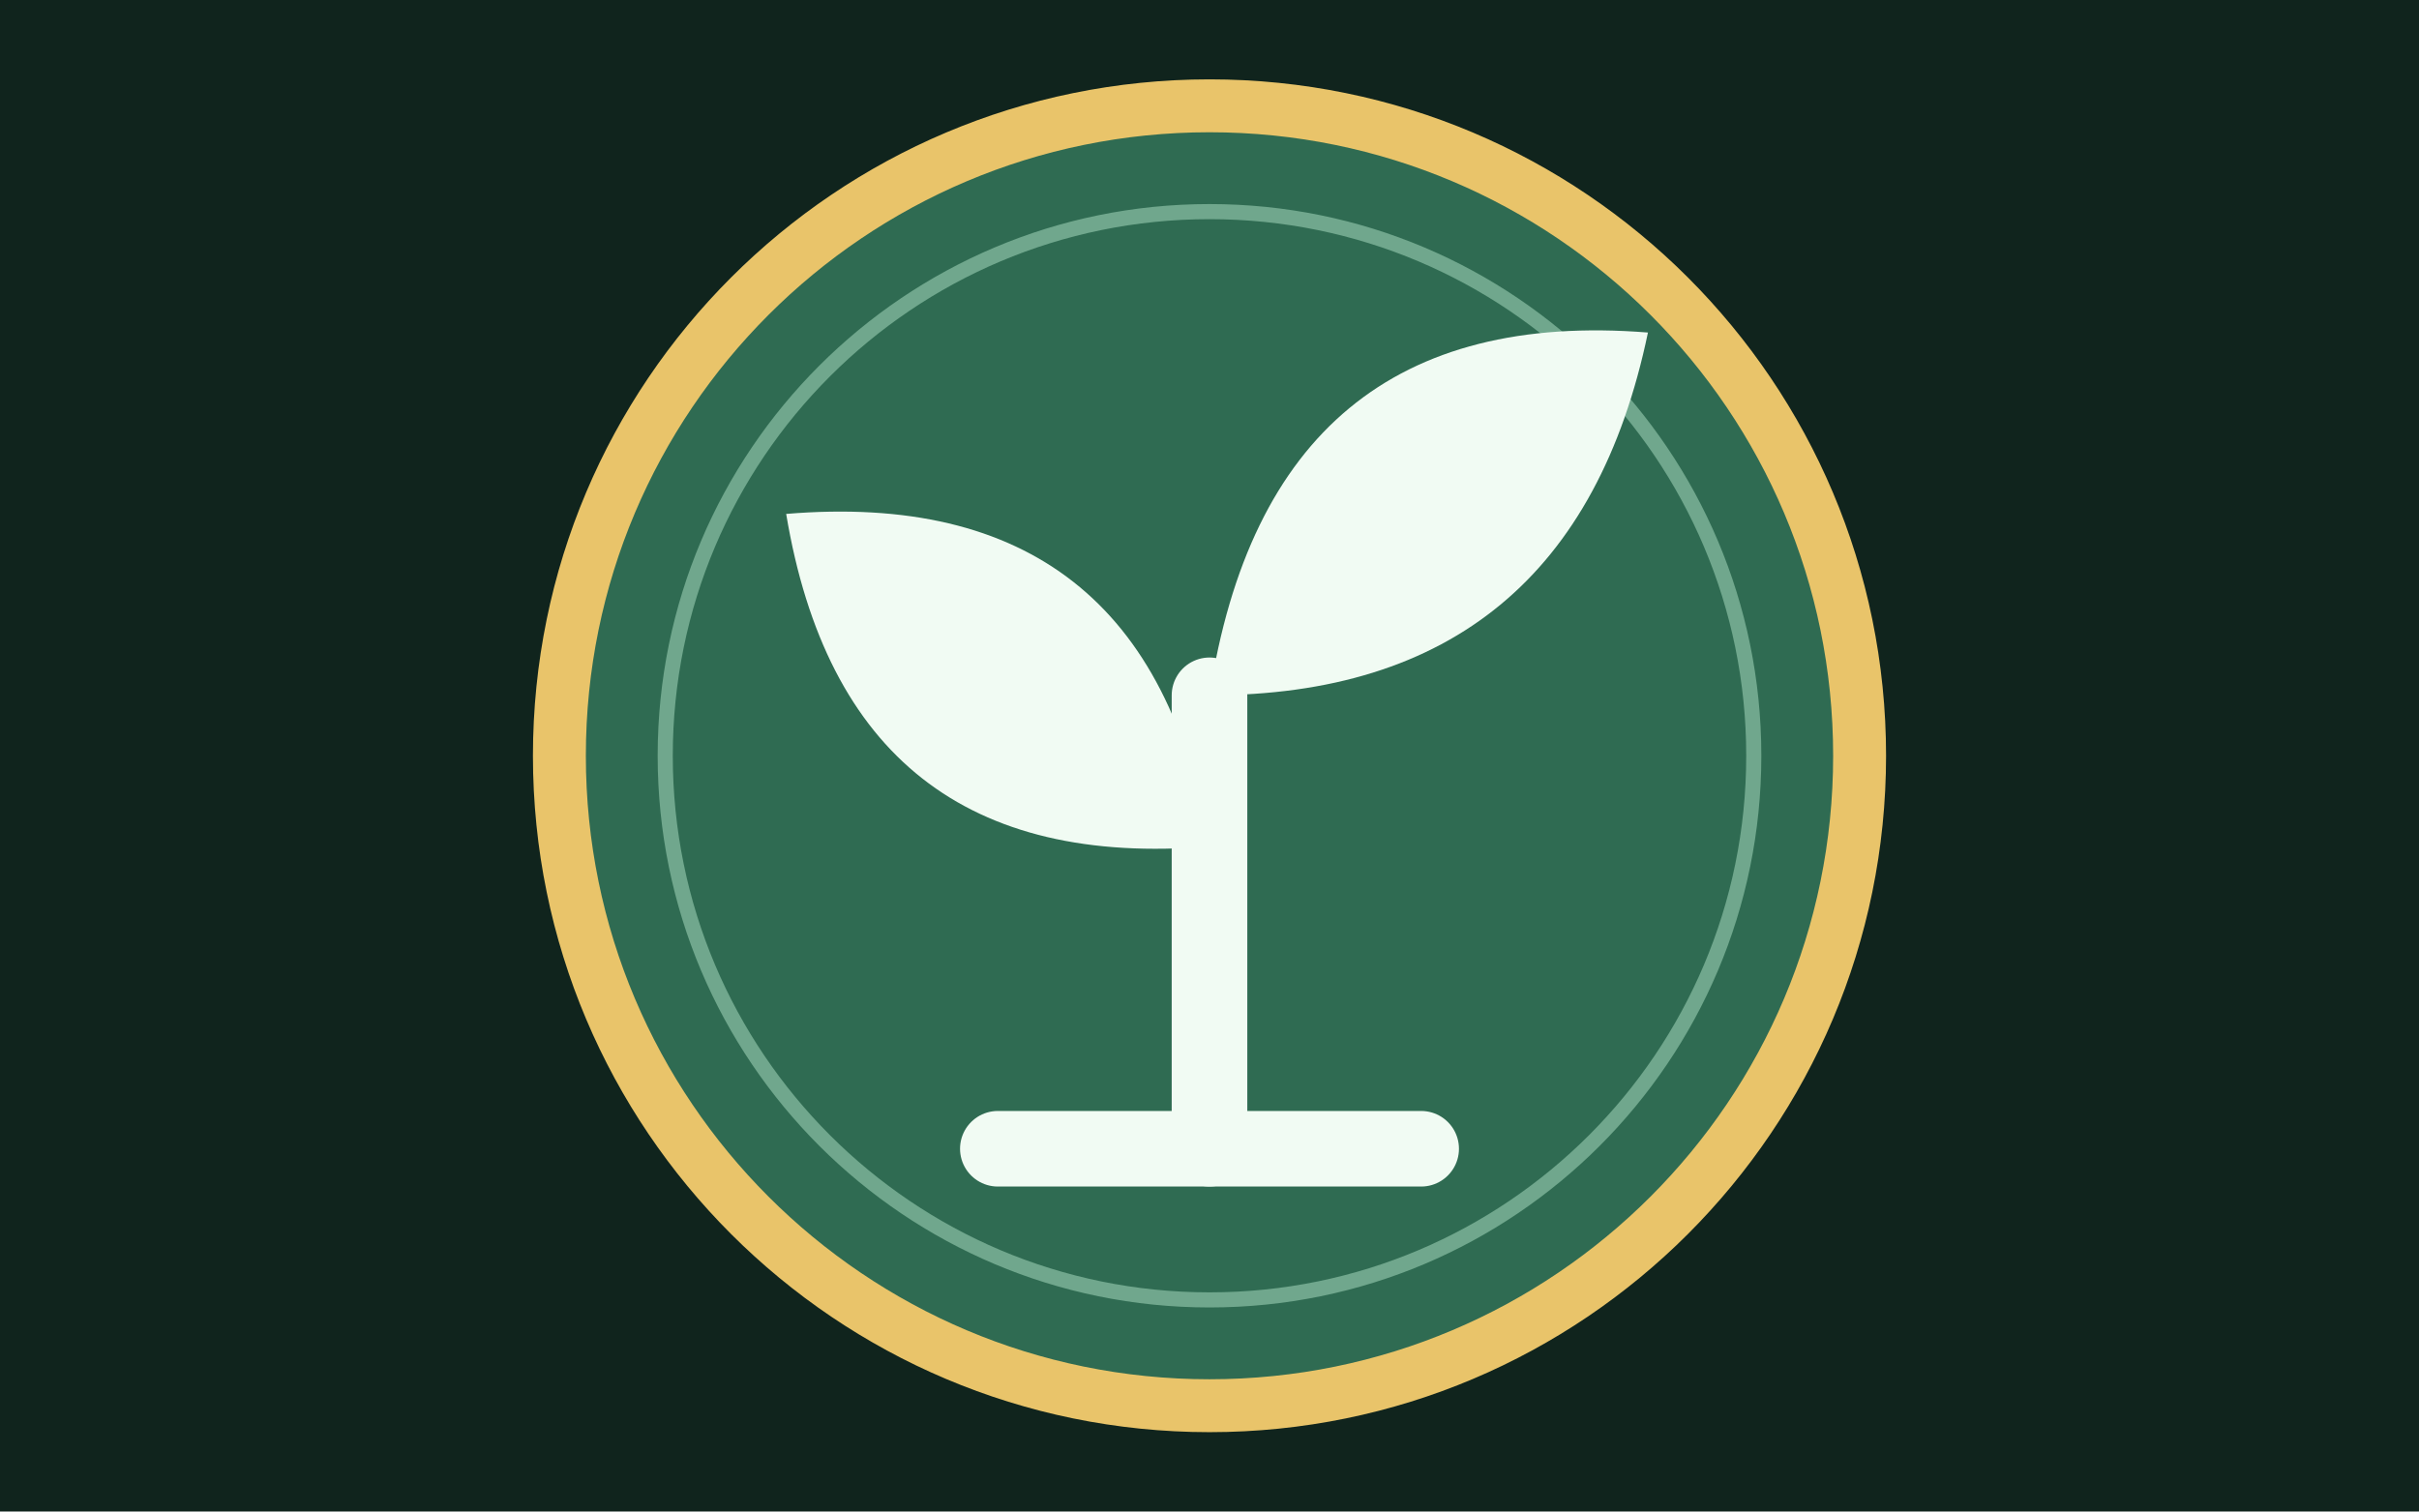
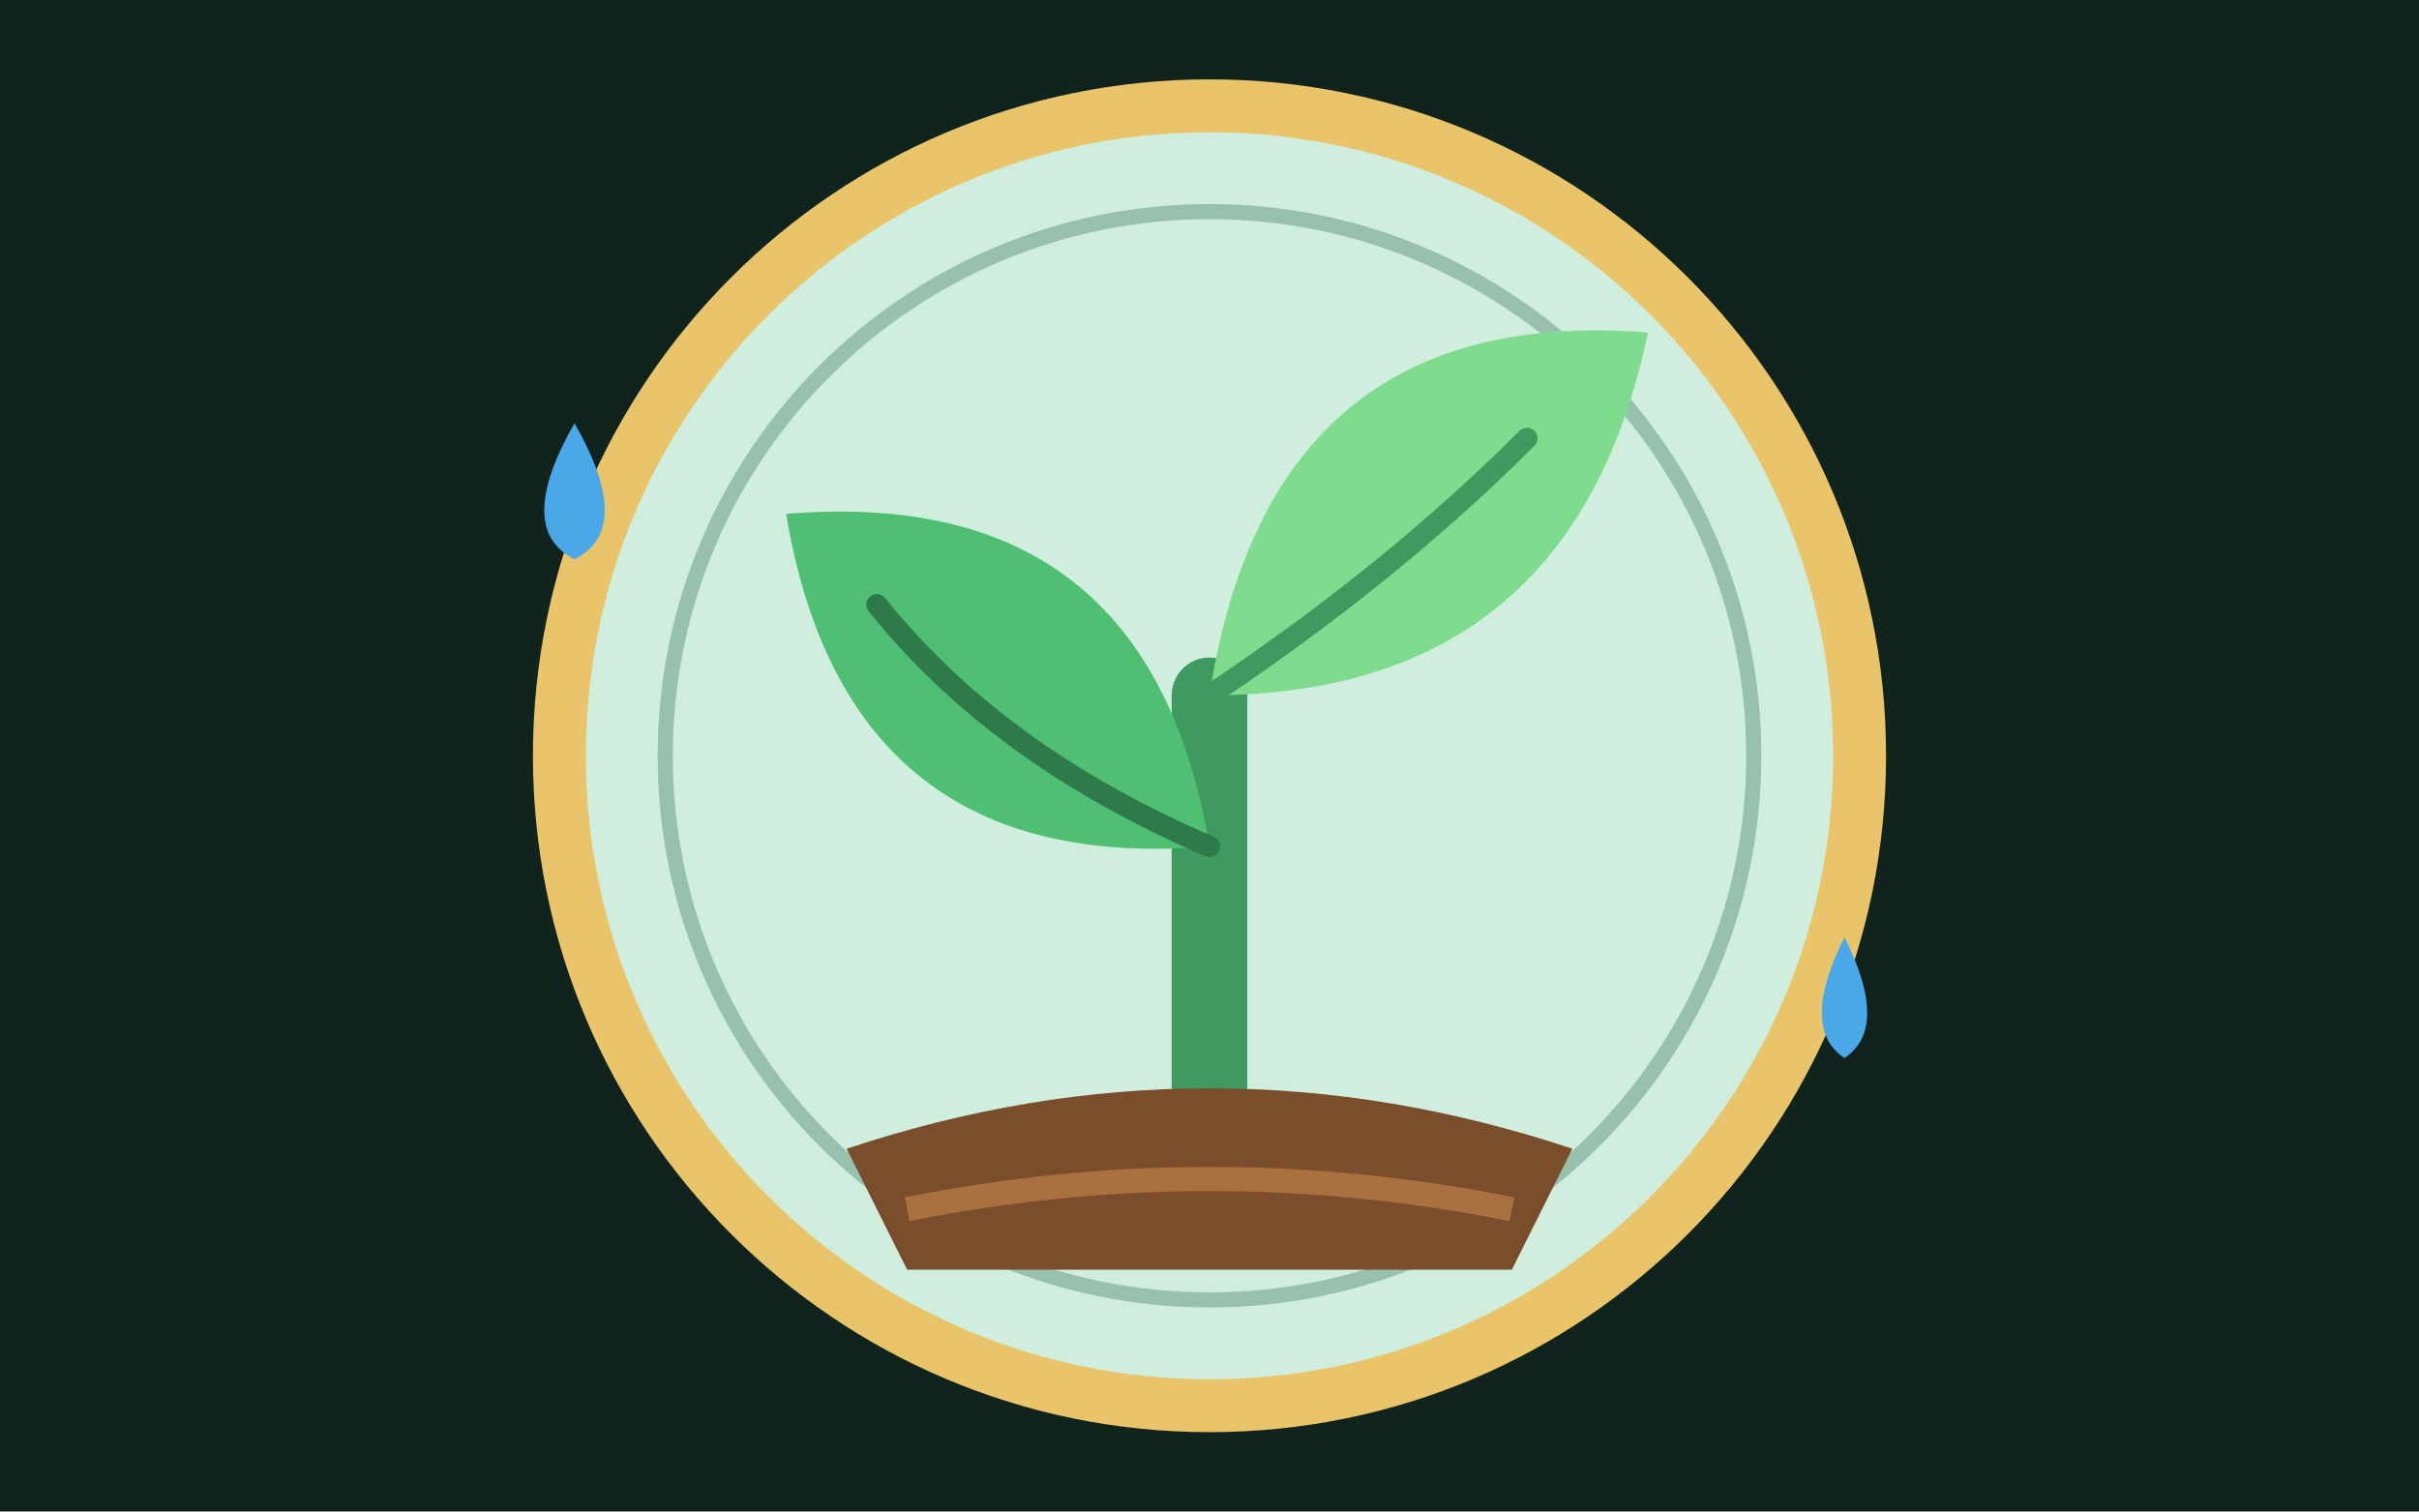
<svg xmlns="http://www.w3.org/2000/svg" viewBox="0 0 160 100">
  <rect width="160" height="100" fill="#10241d" />
-   <circle cx="80" cy="50" r="43" fill="#2f6b52" />
+   <circle cx="80" cy="50" r="43" fill="#cfeedd" />
  <circle cx="80" cy="50" r="43" fill="none" stroke="#e9c46a" stroke-width="3.5" />
-   <circle cx="80" cy="50" r="36" fill="none" stroke="#bff0d4" stroke-width="1" opacity=".45" />
-   <path d="M80 76 V46" stroke="#f1fbf3" stroke-width="5" stroke-linecap="round" />
-   <path d="M80 56 Q56 58 52 34 Q76 32 80 56 Z" fill="#f1fbf3" />
-   <path d="M80 46 Q104 46 109 22 Q84 20 80 46 Z" fill="#f1fbf3" />
-   <path d="M66 76 H94" stroke="#f1fbf3" stroke-width="5" stroke-linecap="round" />
+   <circle cx="80" cy="50" r="36" fill="none" stroke="#2f6b52" stroke-width="1" opacity=".35" />
+   <path d="M80 76 V46" stroke="#3f9a5f" stroke-width="5" stroke-linecap="round" />
+   <path d="M80 56 Q56 58 52 34 Q76 32 80 56 Z" fill="#4fbf73" />
+   <path d="M80 46 Q104 46 109 22 Q84 20 80 46 Z" fill="#7fdc8f" />
+   <path d="M80 56 Q66 50 58 40" stroke="#2f7a4b" stroke-width="1.4" fill="none" stroke-linecap="round" />
+   <path d="M80 46 Q92 38 101 29" stroke="#3f9a5f" stroke-width="1.4" fill="none" stroke-linecap="round" />
+   <path d="M56 76 Q80 68 104 76 L100 84 H60 Z" fill="#7a4e2c" />
+   <path d="M60 80 Q80 76 100 80" stroke="#a8713f" stroke-width="1.6" fill="none" />
+   <g fill="#4aa8e8">
+     <path d="M38 28 q-4 7 0 9 q4 -2 0 -9z" />
+     <path d="M122 62 q-3 6 0 8 q3 -2 0 -8z" />
+   </g>
</svg>
